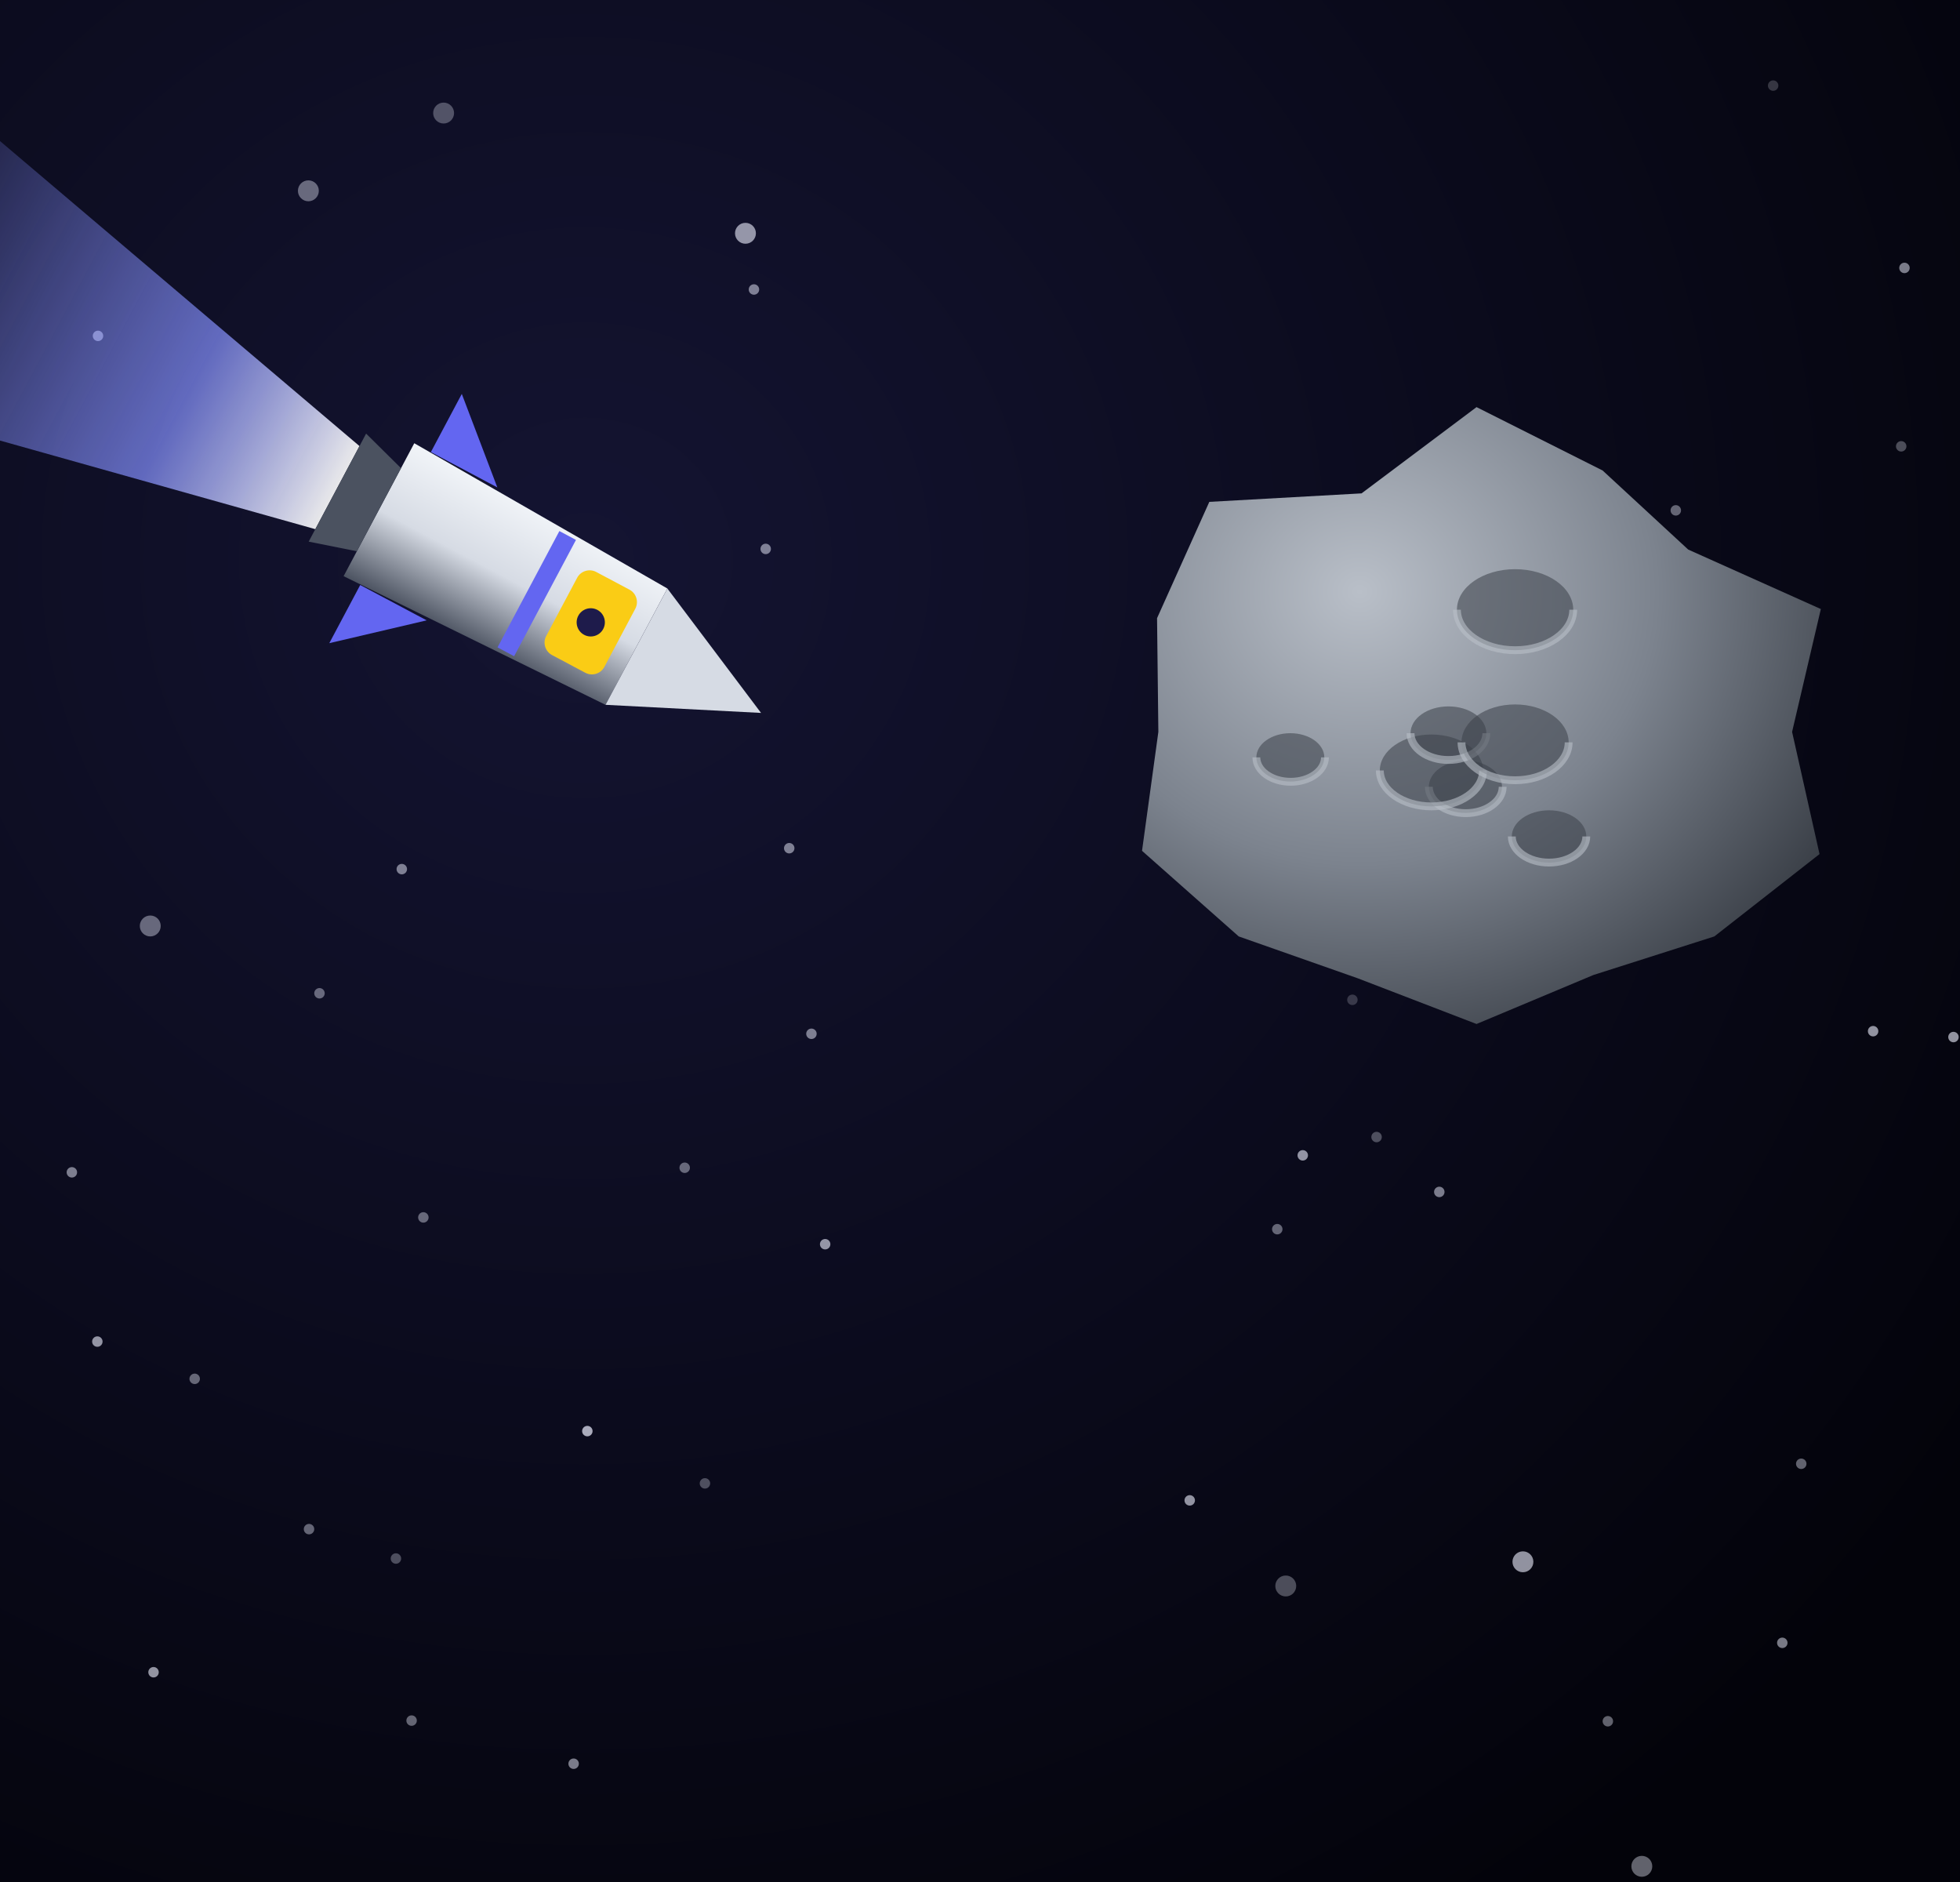
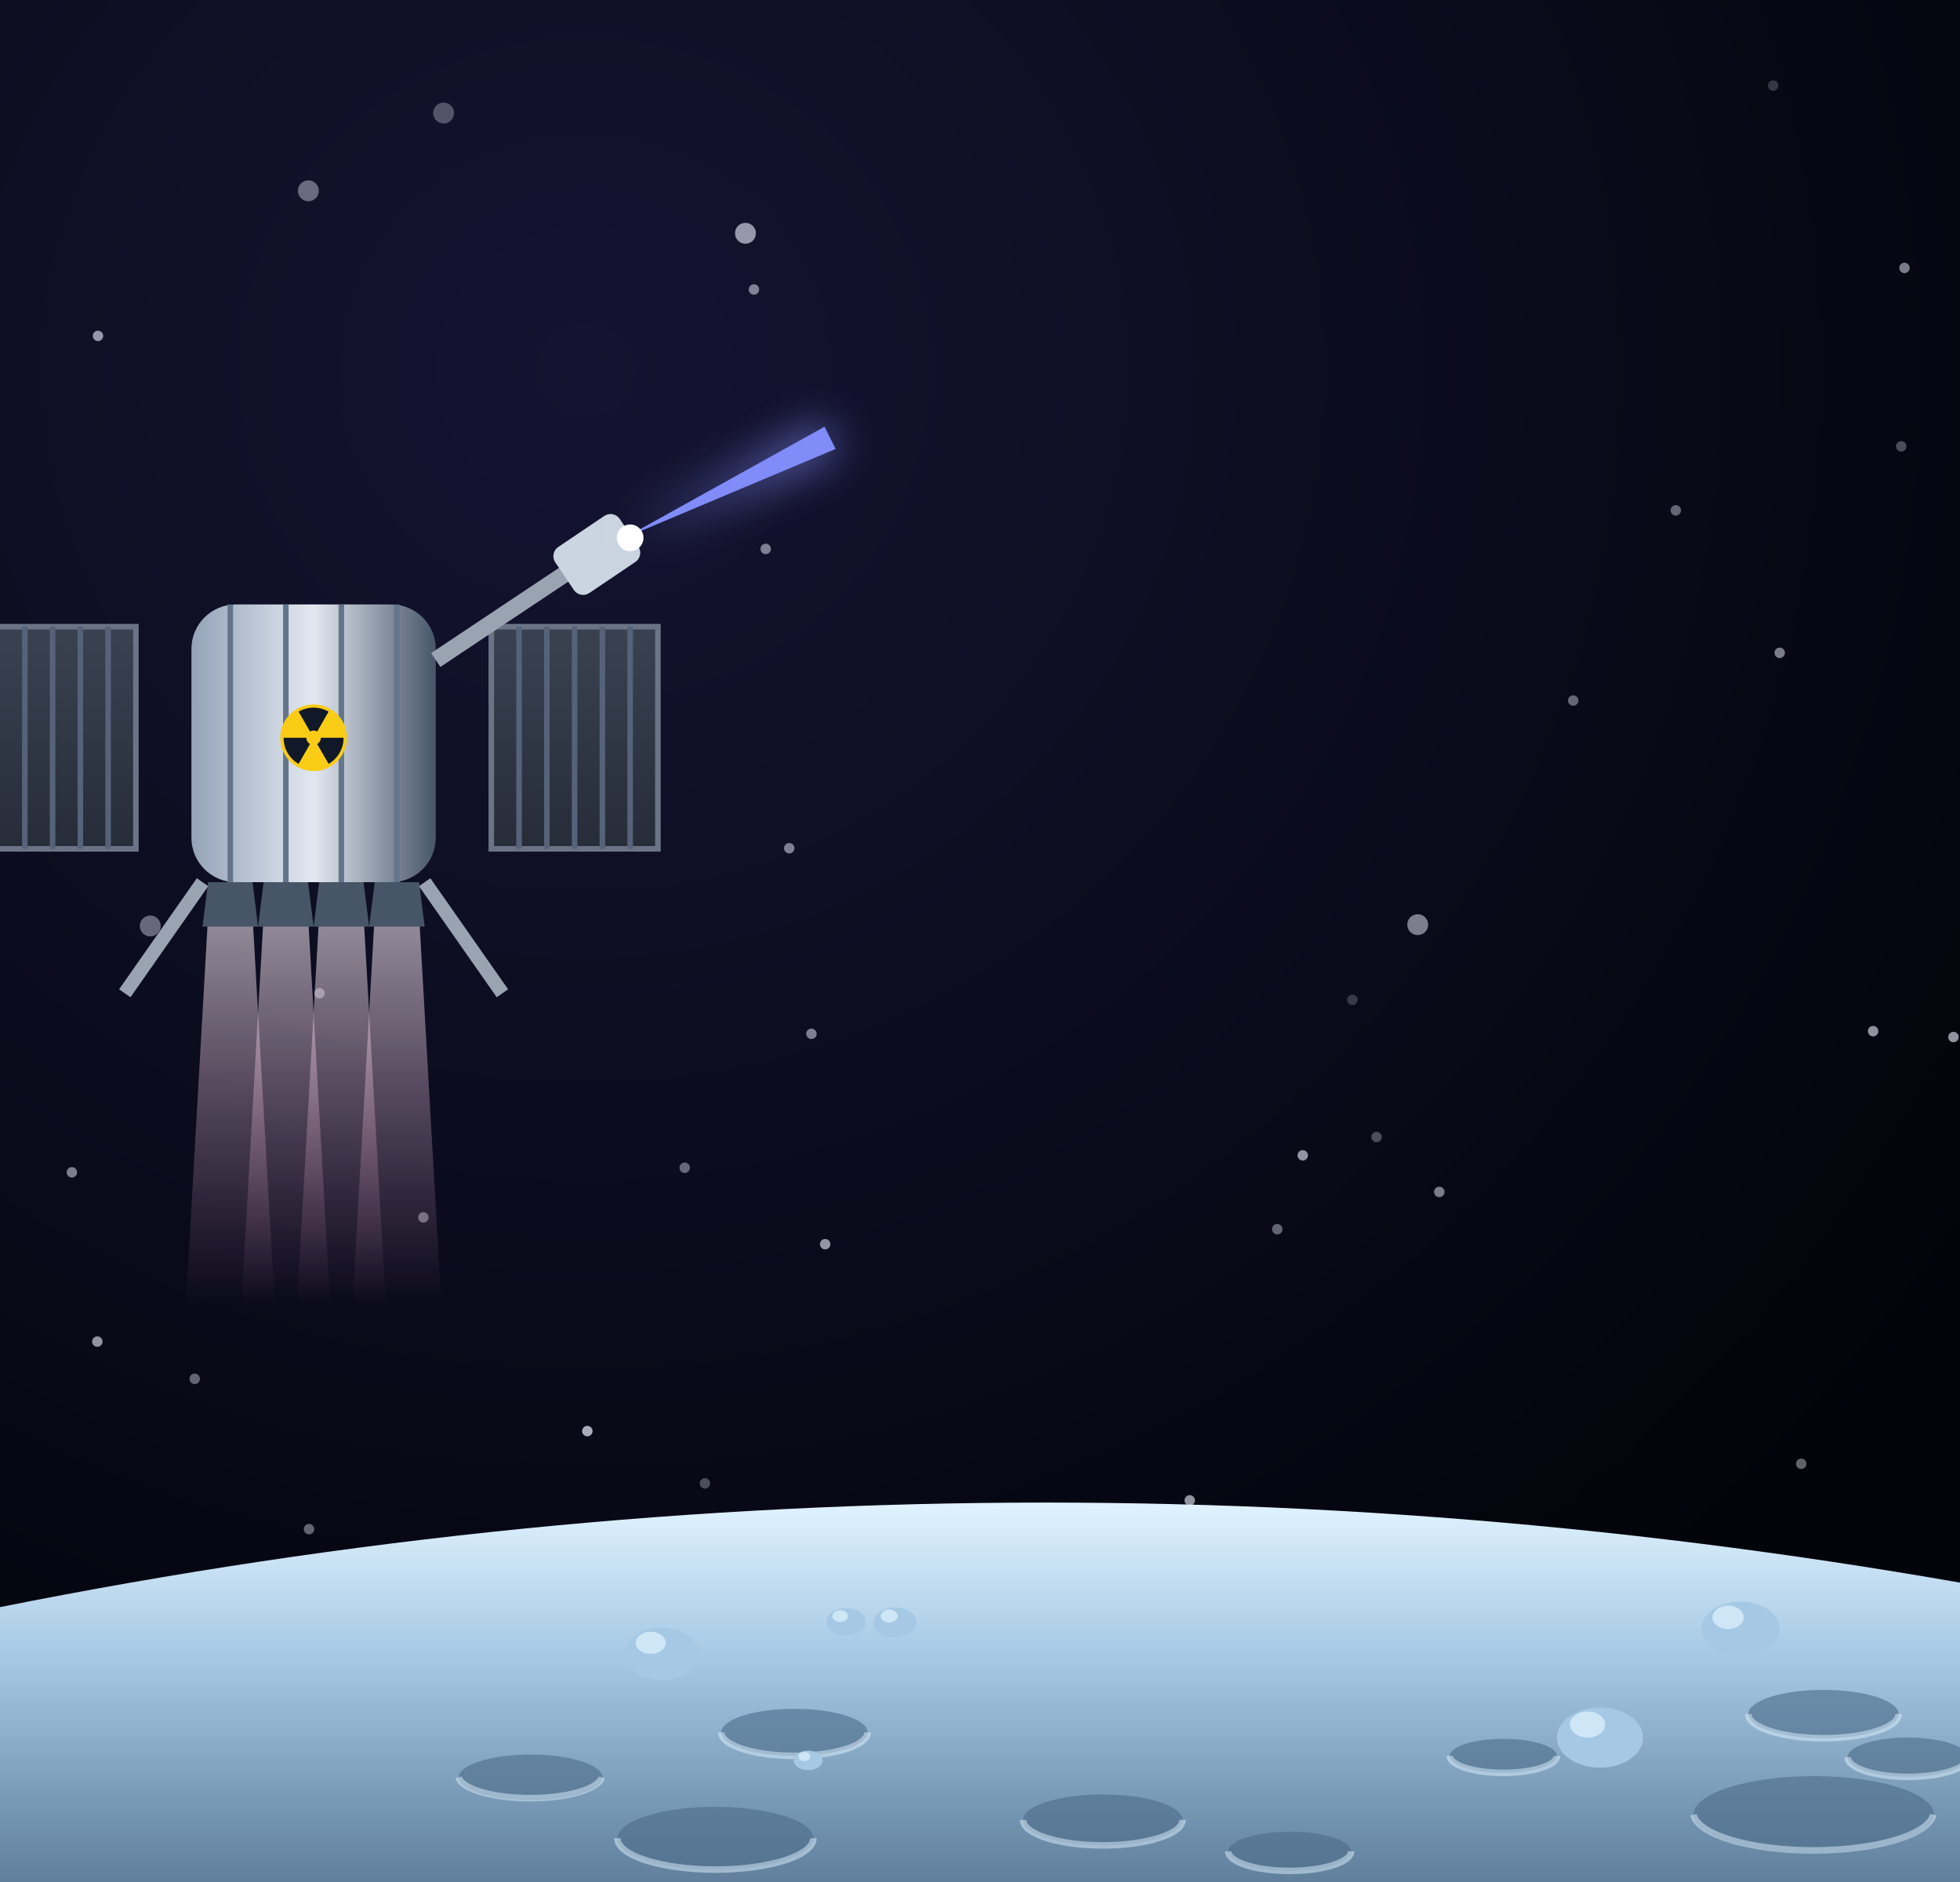
<svg xmlns="http://www.w3.org/2000/svg" viewBox="0 0 300 288" width="300" height="288">
  <defs>
    <filter id="glow" x="-50%" y="-50%" width="200%" height="200%">
      <feGaussianBlur stdDeviation="4" result="b" />
      <feMerge>
        <feMergeNode in="b" />
        <feMergeNode in="SourceGraphic" />
      </feMerge>
    </filter>
    <filter id="soft" x="-50%" y="-50%" width="200%" height="200%">
      <feGaussianBlur stdDeviation="9" />
    </filter>
-     <radialGradient id="bg" cx="30%" cy="30%" r="85%">
+     <radialGradient id="bg" cx="30%" cy="20%" r="85%">
      <stop offset="0%" stop-color="#141432" />
      <stop offset="100%" stop-color="#03030a" />
    </radialGradient>
-     <linearGradient id="mplume" x1="0" y1="0" x2="0" y2="1">
-       <stop offset="0" stop-color="#ffffff" stop-opacity="1" />
-       <stop offset="0.3" stop-color="#818cf8" stop-opacity="0.8" />
-       <stop offset="1" stop-color="#818cf8" stop-opacity="0" />
+     <linearGradient id="hj" x1="0" y1="0" x2="0" y2="1">
+       <stop offset="0" stop-color="#fdf2f8" stop-opacity="0.8" />
+       <stop offset="1" stop-color="#f9a8d4" stop-opacity="0" />
+     </linearGradient>
+     <linearGradient id="reac" x1="0" y1="0" x2="1" y2="0">
+       <stop offset="0" stop-color="#94a3b8" stop-opacity="1" />
+       <stop offset="0.5" stop-color="#e2e8f0" stop-opacity="1" />
+       <stop offset="1" stop-color="#475569" stop-opacity="1" />
    </linearGradient>
    <linearGradient id="shHull" x1="0" y1="0" x2="1" y2="0">
      <stop offset="0" stop-color="#e3e7ee" stop-opacity="1" />
      <stop offset="0.45" stop-color="#9aa3b2" stop-opacity="1" />
      <stop offset="1" stop-color="#3b424f" stop-opacity="1" />
    </linearGradient>
    <radialGradient id="shTank" cx="35%" cy="35%" r="70%">
      <stop offset="0" stop-color="#f4f6fa" stop-opacity="1" />
      <stop offset="0.55" stop-color="#a7b0be" stop-opacity="1" />
      <stop offset="1" stop-color="#4b5260" stop-opacity="1" />
    </radialGradient>
    <linearGradient id="shRad" x1="0" y1="0" x2="0" y2="1">
      <stop offset="0" stop-color="#3a4252" stop-opacity="1" />
      <stop offset="1" stop-color="#262c38" stop-opacity="1" />
    </linearGradient>
    <linearGradient id="shPv" x1="0" y1="0" x2="0" y2="1">
      <stop offset="0" stop-color="#1e3a8a" stop-opacity="1" />
      <stop offset="1" stop-color="#172554" stop-opacity="1" />
    </linearGradient>
  </defs>
  <rect width="300" height="288" fill="url(#bg)" />
  <circle cx="23" cy="141.7" r="1.6" fill="#eef0ff" opacity="0.4" />
  <circle cx="272.8" cy="251.4" r="0.8" fill="#eef0ff" opacity="0.5" />
  <circle cx="47.2" cy="29.2" r="1.6" fill="#eef0ff" opacity="0.4" />
  <circle cx="64.8" cy="186.3" r="0.8" fill="#eef0ff" opacity="0.4" />
  <circle cx="233.1" cy="239" r="1.6" fill="#eef0ff" opacity="0.6" />
  <circle cx="14.9" cy="205.3" r="0.8" fill="#eef0ff" opacity="0.6" />
  <circle cx="195.5" cy="188.1" r="0.8" fill="#eef0ff" opacity="0.4" />
  <circle cx="48.9" cy="152" r="0.8" fill="#eef0ff" opacity="0.4" />
  <circle cx="104.8" cy="178.7" r="0.8" fill="#eef0ff" opacity="0.4" />
  <circle cx="15" cy="51.4" r="0.8" fill="#eef0ff" opacity="0.6" />
  <circle cx="220.3" cy="182.4" r="0.8" fill="#eef0ff" opacity="0.5" />
  <circle cx="217" cy="141.5" r="1.6" fill="#eef0ff" opacity="0.5" />
  <circle cx="23.5" cy="255.9" r="0.8" fill="#eef0ff" opacity="0.6" />
  <circle cx="47.3" cy="234" r="0.8" fill="#eef0ff" opacity="0.4" />
  <circle cx="251.3" cy="285.6" r="1.6" fill="#eef0ff" opacity="0.4" />
  <circle cx="120.8" cy="129.8" r="0.8" fill="#eef0ff" opacity="0.5" />
  <circle cx="29.8" cy="211" r="0.8" fill="#eef0ff" opacity="0.4" />
  <circle cx="107.9" cy="227" r="0.8" fill="#eef0ff" opacity="0.3" />
  <circle cx="207" cy="153" r="0.8" fill="#eef0ff" opacity="0.2" />
  <circle cx="67.9" cy="17.3" r="1.6" fill="#eef0ff" opacity="0.3" />
  <circle cx="286.7" cy="157.8" r="0.8" fill="#eef0ff" opacity="0.6" />
  <circle cx="182.1" cy="229.6" r="0.8" fill="#eef0ff" opacity="0.6" />
  <circle cx="61.5" cy="133" r="0.8" fill="#eef0ff" opacity="0.5" />
  <circle cx="87.8" cy="269.9" r="0.8" fill="#eef0ff" opacity="0.5" />
  <circle cx="246.1" cy="263.4" r="0.8" fill="#eef0ff" opacity="0.4" />
  <circle cx="210.7" cy="174" r="0.8" fill="#eef0ff" opacity="0.3" />
  <circle cx="11" cy="179.4" r="0.8" fill="#eef0ff" opacity="0.5" />
  <circle cx="299" cy="158.7" r="0.8" fill="#eef0ff" opacity="0.6" />
  <circle cx="115.4" cy="44.3" r="0.8" fill="#eef0ff" opacity="0.5" />
  <circle cx="256.5" cy="78.1" r="0.8" fill="#eef0ff" opacity="0.4" />
  <circle cx="240.8" cy="107.2" r="0.8" fill="#eef0ff" opacity="0.4" />
  <circle cx="275.7" cy="224" r="0.8" fill="#eef0ff" opacity="0.4" />
  <circle cx="124.2" cy="158.2" r="0.8" fill="#eef0ff" opacity="0.5" />
  <circle cx="271.4" cy="13.1" r="0.8" fill="#eef0ff" opacity="0.2" />
  <circle cx="291.5" cy="41" r="0.8" fill="#eef0ff" opacity="0.5" />
  <circle cx="114.1" cy="35.7" r="1.6" fill="#eef0ff" opacity="0.6" />
  <circle cx="291" cy="68.3" r="0.8" fill="#eef0ff" opacity="0.3" />
  <circle cx="63" cy="263.3" r="0.8" fill="#eef0ff" opacity="0.4" />
  <circle cx="126.3" cy="190.4" r="0.8" fill="#eef0ff" opacity="0.6" />
  <circle cx="199.4" cy="176.8" r="0.8" fill="#eef0ff" opacity="0.6" />
  <circle cx="89.9" cy="219" r="0.8" fill="#eef0ff" opacity="0.7" />
  <circle cx="60.6" cy="238.5" r="0.8" fill="#eef0ff" opacity="0.3" />
  <circle cx="196.8" cy="242.7" r="1.6" fill="#eef0ff" opacity="0.3" />
  <circle cx="272.4" cy="99.9" r="0.8" fill="#eef0ff" opacity="0.5" />
  <circle cx="117.2" cy="84" r="0.8" fill="#eef0ff" opacity="0.5" />
  <defs>
-     <radialGradient id="rk" cx="32%" cy="30%" r="80%">
-       <stop offset="0" stop-color="#b9bfc8" stop-opacity="1" />
-       <stop offset="0.55" stop-color="#7c838e" stop-opacity="1" />
-       <stop offset="1" stop-color="#3b4048" stop-opacity="1" />
-     </radialGradient>
+     <linearGradient id="gr" x1="0" y1="0" x2="0" y2="1">
+       <stop offset="0" stop-color="#e0f2fe" stop-opacity="1" />
+       <stop offset="0.35" stop-color="#a5c8e4" stop-opacity="1" />
+       <stop offset="1" stop-color="#4b6a88" stop-opacity="1" />
+     </linearGradient>
  </defs>
-   <polygon points="274.3,112 278.5,130.7 262.4,143.3 243.9,149.2 226,156.7 207.8,149.7 189.6,143.3 174.8,130.2 177.3,112 177.1,94.6 185.1,76.8 208.4,75.5 226,62.3 245.3,72 258.4,84.1 278.7,93.2" fill="url(#rk)" />
-   <ellipse cx="231.9" cy="93.3" rx="8.9" ry="6.2" fill="#3b4048" opacity="0.55" />
-   <path d="M223,93.3 A8.9,6.2 0 0 0 240.8,93.3" stroke="#b9bfc8" stroke-width="1.2" fill="none" opacity="0.6" />
-   <ellipse cx="224.3" cy="120.4" rx="5.6" ry="4" fill="#3b4048" opacity="0.55" />
-   <path d="M218.7,120.4 A5.6,4 0 0 0 230,120.4" stroke="#b9bfc8" stroke-width="1.2" fill="none" opacity="0.6" />
-   <ellipse cx="219.1" cy="117.9" rx="7.9" ry="5.5" fill="#3b4048" opacity="0.55" />
-   <path d="M211.2,117.9 A7.9,5.5 0 0 0 227,117.9" stroke="#b9bfc8" stroke-width="1.2" fill="none" opacity="0.6" />
-   <ellipse cx="221.7" cy="112.2" rx="5.8" ry="4.1" fill="#3b4048" opacity="0.55" />
-   <path d="M215.9,112.2 A5.8,4.1 0 0 0 227.5,112.2" stroke="#b9bfc8" stroke-width="1.2" fill="none" opacity="0.6" />
-   <ellipse cx="231.9" cy="113.6" rx="8.2" ry="5.8" fill="#3b4048" opacity="0.55" />
-   <path d="M223.7,113.6 A8.2,5.8 0 0 0 240.1,113.6" stroke="#b9bfc8" stroke-width="1.2" fill="none" opacity="0.6" />
-   <ellipse cx="197.5" cy="115.9" rx="5.2" ry="3.7" fill="#3b4048" opacity="0.55" />
-   <path d="M192.3,115.9 A5.2,3.7 0 0 0 202.8,115.9" stroke="#b9bfc8" stroke-width="1.2" fill="none" opacity="0.6" />
-   <ellipse cx="237.1" cy="128" rx="5.7" ry="4" fill="#3b4048" opacity="0.55" />
-   <path d="M231.4,128 A5.7,4 0 0 0 242.8,128" stroke="#b9bfc8" stroke-width="1.2" fill="none" opacity="0.6" />
-   <g transform="translate(58 78) rotate(118) scale(0.72)">
-     <path d="M-10,10 L-34,120     Q0,150 34,120 L10,10 Z" fill="url(#mplume)" opacity="0.9" />
-     <defs>
-       <linearGradient id="crBody" x1="0" y1="0" x2="1" y2="0">
-         <stop offset="0" stop-color="#f1f4f8" stop-opacity="1" />
-         <stop offset="0.5" stop-color="#d6dbe4" stop-opacity="1" />
-         <stop offset="1" stop-color="#4b5260" stop-opacity="1" />
-       </linearGradient>
-       <radialGradient id="crSphere" cx="35%" cy="35%" r="50%">
-         <stop offset="0" stop-color="#ffffff" stop-opacity="1" />
-         <stop offset="0.6" stop-color="#b9c2d0" stop-opacity="1" />
-         <stop offset="1" stop-color="#4b5260" stop-opacity="1" />
-       </radialGradient>
-     </defs>
-     <path d="M-16,0 L16,0 L14,-62 L-14,-62 Z" fill="url(#crBody)" />
-     <path d="M-16,-20 L-30,-4 L-16,-4 Z M16,-20 L30,-4 L16,-4 Z" fill="#6366f1" />
-     <rect x="-14" y="-40" width="28" height="4" fill="#6366f1" />
-     <path d="M-10,0 L10,0 L13,10 L-13,10 Z" fill="#4b5260" />
-     <path d="M-14,-62 L14,-62 L0,-92 Z" fill="#d6dbe4" />
-     <rect x="-10" y="-58" width="20" height="14" rx="3" fill="#facc15" />
-     <circle cx="0" cy="-51" r="3" fill="#1e1b4b" />
+   <path d="M-10,248 Q150,214 310,244 L310,298 L-10,298 Z" fill="url(#gr)" />
+   <ellipse cx="109.5" cy="281.3" rx="15" ry="4.8" fill="#4b6a88" opacity="0.6" />
+   <path d="M94.5,281.3 A15,4.8 0 0 0 124.5,281.3" stroke="#e0f2fe" stroke-width="1" fill="none" opacity="0.5" />
+   <ellipse cx="81.2" cy="272" rx="11" ry="3.5" fill="#4b6a88" opacity="0.6" />
+   <path d="M70.2,272 A11,3.5 0 0 0 92.1,272" stroke="#e0f2fe" stroke-width="1" fill="none" opacity="0.5" />
+   <ellipse cx="168.8" cy="278.5" rx="12.2" ry="3.9" fill="#4b6a88" opacity="0.6" />
+   <path d="M156.6,278.5 A12.2,3.9 0 0 0 181,278.5" stroke="#e0f2fe" stroke-width="1" fill="none" opacity="0.5" />
+   <ellipse cx="197.4" cy="283.3" rx="9.4" ry="3" fill="#4b6a88" opacity="0.6" />
+   <path d="M188,283.3 A9.4,3 0 0 0 206.8,283.3" stroke="#e0f2fe" stroke-width="1" fill="none" opacity="0.5" />
+   <ellipse cx="292" cy="268.9" rx="9.2" ry="3" fill="#4b6a88" opacity="0.6" />
+   <path d="M282.8,268.9 A9.2,3 0 0 0 301.3,268.9" stroke="#e0f2fe" stroke-width="1" fill="none" opacity="0.5" />
+   <ellipse cx="277.6" cy="277.7" rx="18.4" ry="5.9" fill="#4b6a88" opacity="0.6" />
+   <path d="M259.2,277.7 A18.4,5.9 0 0 0 295.9,277.7" stroke="#e0f2fe" stroke-width="1" fill="none" opacity="0.5" />
+   <ellipse cx="279.1" cy="262.3" rx="11.5" ry="3.7" fill="#4b6a88" opacity="0.6" />
+   <path d="M267.6,262.3 A11.5,3.7 0 0 0 290.6,262.3" stroke="#e0f2fe" stroke-width="1" fill="none" opacity="0.5" />
+   <ellipse cx="121.6" cy="265.1" rx="11.2" ry="3.6" fill="#4b6a88" opacity="0.6" />
+   <path d="M110.4,265.1 A11.2,3.6 0 0 0 132.8,265.1" stroke="#e0f2fe" stroke-width="1" fill="none" opacity="0.5" />
+   <ellipse cx="230.1" cy="268.7" rx="8.2" ry="2.6" fill="#4b6a88" opacity="0.6" />
+   <path d="M221.9,268.7 A8.2,2.6 0 0 0 238.3,268.7" stroke="#e0f2fe" stroke-width="1" fill="none" opacity="0.5" />
+   <ellipse cx="129.5" cy="248.2" rx="3" ry="2.1" fill="#a5c8e4" />
+   <ellipse cx="128.6" cy="247.3" rx="1.2" ry="0.9" fill="#e0f2fe" opacity="0.7" />
+   <ellipse cx="244.9" cy="265.9" rx="6.6" ry="4.6" fill="#a5c8e4" />
+   <ellipse cx="243" cy="263.9" rx="2.7" ry="2" fill="#e0f2fe" opacity="0.7" />
+   <ellipse cx="101.3" cy="253.1" rx="5.7" ry="4" fill="#a5c8e4" />
+   <ellipse cx="99.6" cy="251.4" rx="2.3" ry="1.7" fill="#e0f2fe" opacity="0.7" />
+   <ellipse cx="123.7" cy="269.4" rx="2.2" ry="1.5" fill="#a5c8e4" />
+   <ellipse cx="123.1" cy="268.8" rx="0.9" ry="0.7" fill="#e0f2fe" opacity="0.7" />
+   <ellipse cx="137" cy="248.3" rx="3.3" ry="2.3" fill="#a5c8e4" />
+   <ellipse cx="136.1" cy="247.3" rx="1.3" ry="1" fill="#e0f2fe" opacity="0.7" />
+   <ellipse cx="266.4" cy="249.3" rx="6" ry="4.2" fill="#a5c8e4" />
+   <ellipse cx="264.5" cy="247.5" rx="2.4" ry="1.8" fill="#e0f2fe" opacity="0.7" />
+   <g transform="translate(48 118) scale(0.85)">
+     <path d="M-19,26 L-11,26 L-7,96 L-23,96 Z" fill="url(#hj)" opacity="0.7" />
+     <path d="M-9,26 L-1,26 L3,96 L-13,96 Z" fill="url(#hj)" opacity="0.7" />
+     <path d="M1,26 L9,26 L13,96 L-3,96 Z" fill="url(#hj)" opacity="0.7" />
+     <path d="M11,26 L19,26 L23,96 L7,96 Z" fill="url(#hj)" opacity="0.7" />
+     <rect x="-62" y="-26" width="30" height="40" fill="url(#shRad)" stroke="#6b7487" stroke-width="1" />
+     <line x1="-57" y1="-26" x2="-57" y2="14" stroke="#56627a" stroke-width="1" />
+     <line x1="-52" y1="-26" x2="-52" y2="14" stroke="#56627a" stroke-width="1" />
+     <line x1="-47" y1="-26" x2="-47" y2="14" stroke="#56627a" stroke-width="1" />
+     <line x1="-42" y1="-26" x2="-42" y2="14" stroke="#56627a" stroke-width="1" />
+     <line x1="-37" y1="-26" x2="-37" y2="14" stroke="#56627a" stroke-width="1" />
+     <rect x="32" y="-26" width="30" height="40" fill="url(#shRad)" stroke="#6b7487" stroke-width="1" />
+     <line x1="37" y1="-26" x2="37" y2="14" stroke="#56627a" stroke-width="1" />
+     <line x1="42" y1="-26" x2="42" y2="14" stroke="#56627a" stroke-width="1" />
+     <line x1="47" y1="-26" x2="47" y2="14" stroke="#56627a" stroke-width="1" />
+     <line x1="52" y1="-26" x2="52" y2="14" stroke="#56627a" stroke-width="1" />
+     <line x1="57" y1="-26" x2="57" y2="14" stroke="#56627a" stroke-width="1" />
+     <rect x="-22" y="-30" width="44" height="50" rx="8" fill="url(#reac)" />
+     <line x1="-15" y1="-30" x2="-15" y2="20" stroke="#64748b" stroke-width="1" />
+     <path d="M-19,20 L-11,20 L-10,28 L-20,28 Z" fill="#475569" />
+     <line x1="-5" y1="-30" x2="-5" y2="20" stroke="#64748b" stroke-width="1" />
+     <path d="M-9,20 L-1,20 L0,28 L-10,28 Z" fill="#475569" />
+     <line x1="5" y1="-30" x2="5" y2="20" stroke="#64748b" stroke-width="1" />
+     <path d="M1,20 L9,20 L10,28 L0,28 Z" fill="#475569" />
+     <line x1="15" y1="-30" x2="15" y2="20" stroke="#64748b" stroke-width="1" />
+     <path d="M11,20 L19,20 L20,28 L10,28 Z" fill="#475569" />
+     <g transform="translate(0 -6)">
+       <circle r="6" fill="#facc15" />
+       <path d="M0,0 L-2.7,-4.7 A5.4,5.4 0 0 1 2.7,-4.7 Z" fill="#111827" />
+       <path d="M0,0 L5.4,0 A5.4,5.4 0 0 1 2.7,4.7 Z" fill="#111827" />
+       <path d="M0,0 L-2.7,4.7 A5.4,5.4 0 0 1 -5.4,0 Z" fill="#111827" />
+       <circle r="1.3" fill="#facc15" />
+     </g>
+     <path d="M-20,20 L-34,40 M20,20 L34,40" stroke="#9aa3b2" stroke-width="2.5" />
+     <path d="M22,-20 L46,-36" stroke="#9aa3b2" stroke-width="3" />
+     <rect x="44" y="-44" width="14" height="10" rx="2" fill="#cbd5e1" transform="rotate(-34 51 -39)" />
+     <path d="M56,-42 L92,-62 L94,-58 Z" fill="#818cf8" filter="url(#glow)" />
+     <circle cx="57" cy="-42" r="2.4" fill="#ffffff" />
  </g>
</svg>
